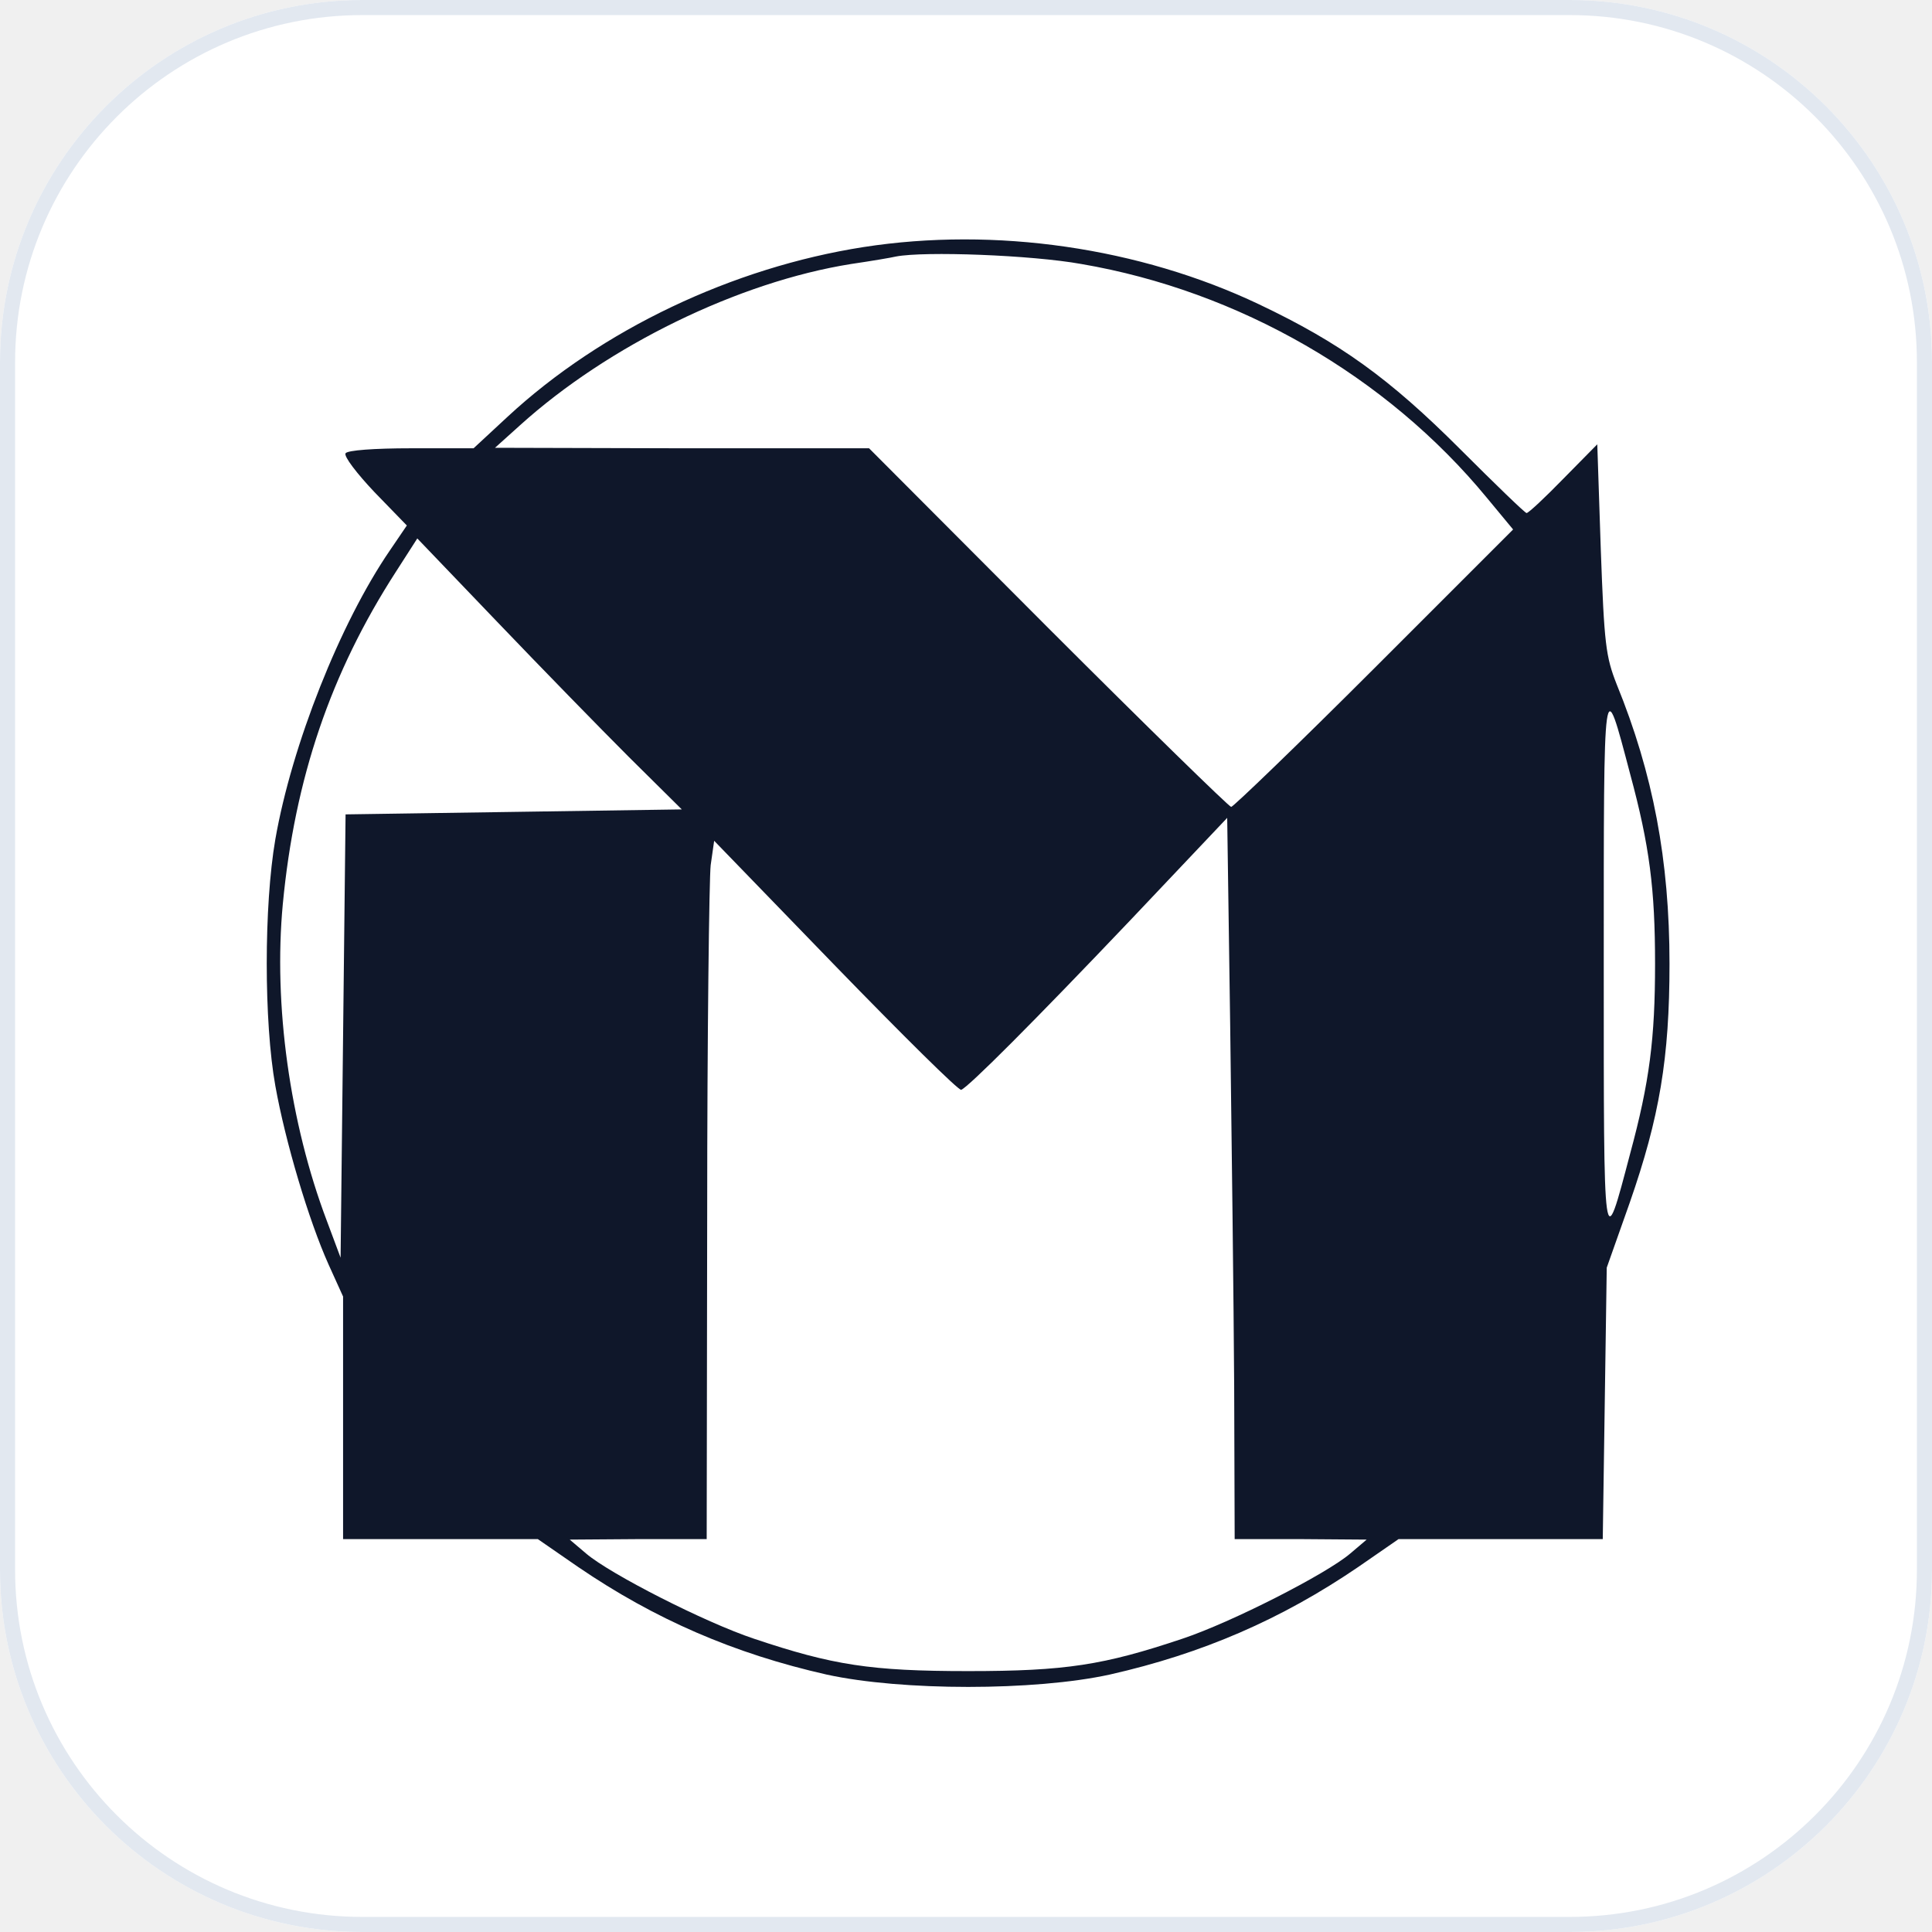
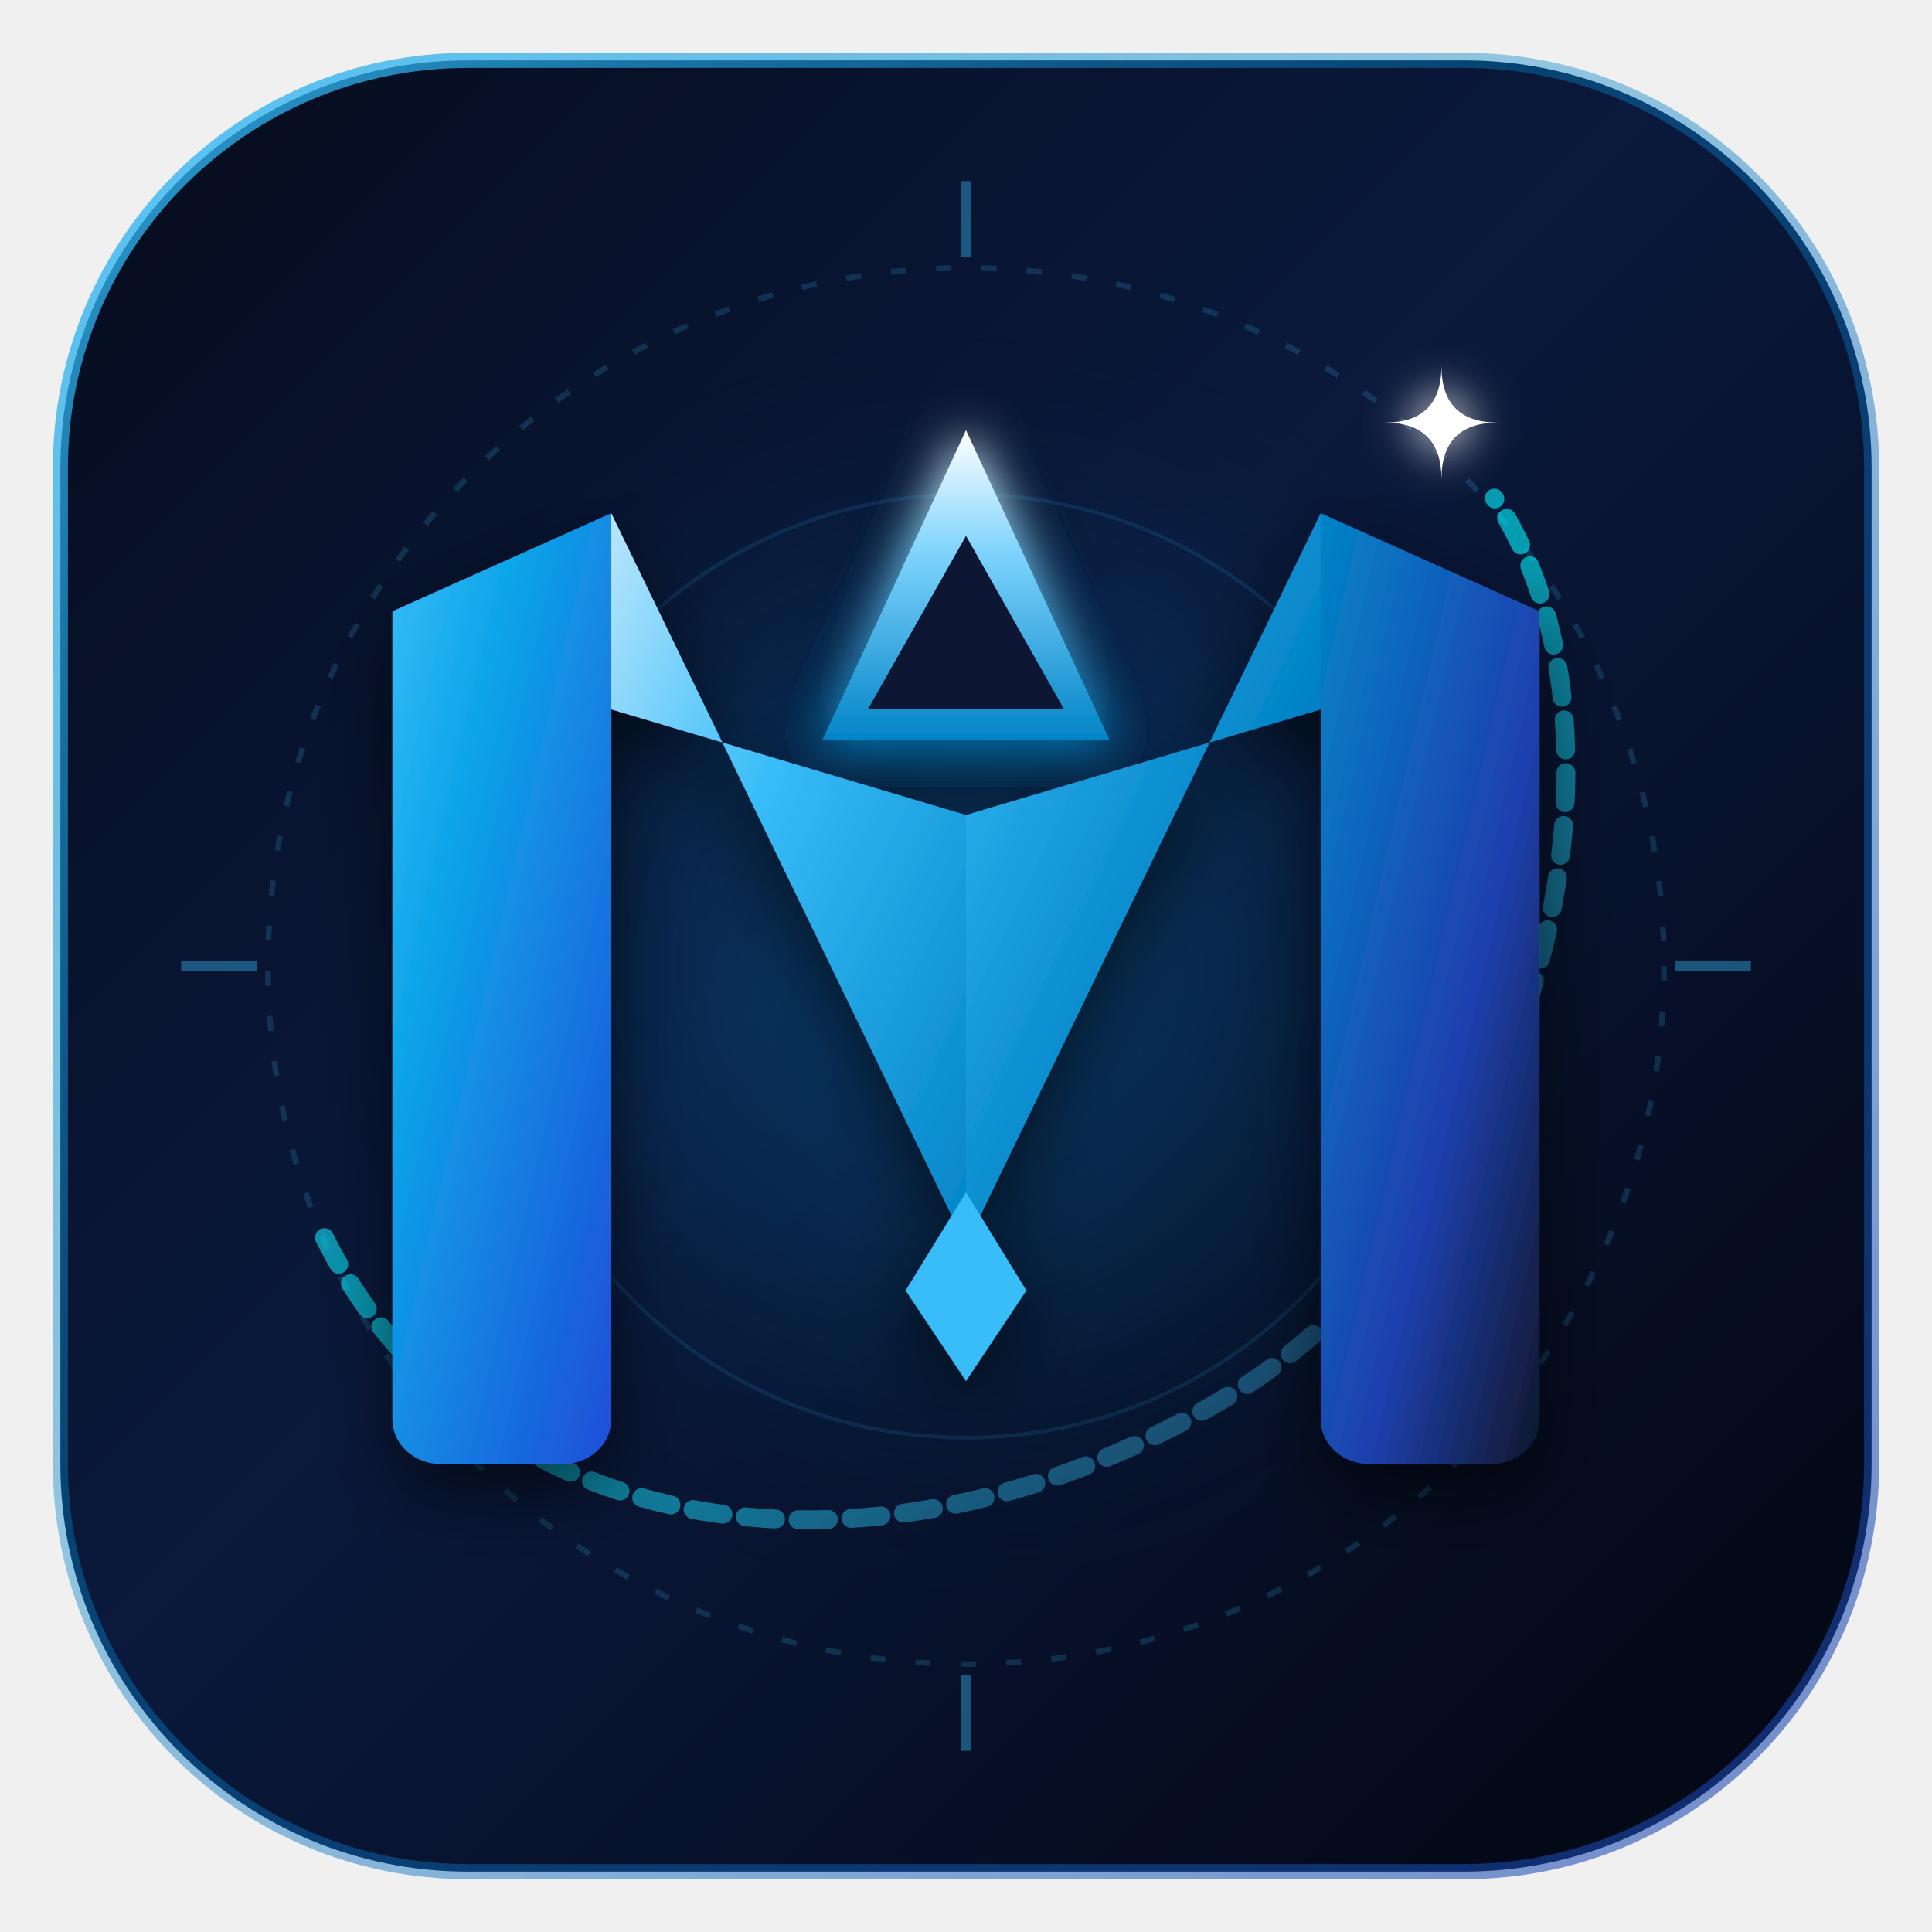
- <svg xmlns="http://www.w3.org/2000/svg" viewBox="0 0 512 512" preserveAspectRatio="xMidYMid meet">
-   <rect width="512" height="512" rx="96" fill="#ffffff" />
-   <rect width="508" height="508" x="2" y="2" rx="94" fill="none" stroke="#e2e8f0" stroke-width="4" />
-   <g transform="translate(50, 462) scale(0.132, -0.132)" fill="#0f172a" stroke="none">
-     <path d="M1355 3004 c-263 -41 -526 -166 -714 -340 l-69 -64 -125 0 c-75 0 -128 -4 -132 -10 -4 -6 23 -41 58 -78 l65 -67 -34 -50 c-100 -146 -197 -391 -230 -580 -23 -133 -23 -367 0 -495 20 -112 67 -270 107 -359 l29 -64 0 -243 0 -244 195 0 196 0 81 -56 c154 -105 313 -174 499 -216 151 -33 417 -33 568 0 186 42 345 111 499 216 l81 56 205 0 205 0 4 273 4 272 46 130 c60 172 80 291 80 480 0 208 -33 382 -106 561 -22 56 -25 80 -32 272 l-7 210 -68 -69 c-37 -38 -70 -69 -74 -69 -3 0 -63 58 -133 128 -143 143 -242 214 -404 291 -240 114 -530 156 -794 115z m437 -34 c316 -54 613 -225 814 -469 l53 -64 -279 -279 c-153 -153 -283 -278 -287 -278 -4 0 -170 162 -368 360 l-359 360 -376 0 -375 1 50 45 c177 160 439 288 665 324 41 6 82 13 90 15 57 11 272 3 372 -15z m-908 -990 l106 -105 -337 -5 -338 -5 -5 -445 -5 -445 -28 75 c-74 196 -107 433 -88 635 24 252 96 464 227 667 l43 67 160 -167 c88 -92 207 -214 265 -272z m2010 -34 c39 -144 50 -231 50 -381 0 -150 -11 -237 -50 -381 -54 -205 -53 -212 -53 381 0 593 -1 586 53 381z m-795 -1228 l1 -308 133 0 132 -1 -33 -28 c-48 -41 -238 -138 -337 -171 -158 -53 -234 -65 -430 -65 -196 0 -272 12 -430 65 -99 33 -289 130 -337 171 l-33 28 138 1 137 0 1 653 c0 358 4 674 7 700 l7 49 244 -252 c134 -138 247 -250 252 -248 15 6 144 135 339 340 l195 206 6 -417 c3 -229 7 -554 8 -723z" />
+ <svg xmlns="http://www.w3.org/2000/svg" viewBox="0 0 512 512" width="512" height="512" fill="none">
+   <defs>
+     <linearGradient id="bgGrad" x1="0%" y1="0%" x2="100%" y2="100%">
+       <stop offset="0%" stop-color="#060c1d" />
+       <stop offset="45%" stop-color="#0a193c" />
+       <stop offset="100%" stop-color="#030611" />
+     </linearGradient>
+     <linearGradient id="rimGrad" x1="0%" y1="0%" x2="100%" y2="100%">
+       <stop offset="0%" stop-color="#38bdf8" stop-opacity="0.85" />
+       <stop offset="40%" stop-color="#0284c7" stop-opacity="0.4" />
+       <stop offset="100%" stop-color="#1e40af" stop-opacity="0.6" />
+     </linearGradient>
+     <linearGradient id="stemLeft" x1="0%" y1="0%" x2="100%" y2="100%">
+       <stop offset="0%" stop-color="#38bdf8" />
+       <stop offset="30%" stop-color="#0ea5e9" />
+       <stop offset="100%" stop-color="#1d4ed8" />
+     </linearGradient>
+     <linearGradient id="stemRight" x1="0%" y1="0%" x2="100%" y2="100%">
+       <stop offset="0%" stop-color="#0284c7" />
+       <stop offset="60%" stop-color="#1e40af" />
+       <stop offset="100%" stop-color="#0f172a" />
+     </linearGradient>
+     <linearGradient id="diagLeft" x1="0%" y1="0%" x2="100%" y2="100%">
+       <stop offset="0%" stop-color="#bae6fd" />
+       <stop offset="40%" stop-color="#38bdf8" />
+       <stop offset="100%" stop-color="#0284c7" />
+     </linearGradient>
+     <linearGradient id="diagRight" x1="0%" y1="0%" x2="100%" y2="100%">
+       <stop offset="0%" stop-color="#38bdf8" />
+       <stop offset="60%" stop-color="#0284c7" />
+       <stop offset="100%" stop-color="#1e40af" />
+     </linearGradient>
+     <linearGradient id="deltaGrad" x1="0%" y1="0%" x2="0%" y2="100%">
+       <stop offset="0%" stop-color="#ffffff" />
+       <stop offset="40%" stop-color="#7dd3fc" />
+       <stop offset="100%" stop-color="#0284c7" />
+     </linearGradient>
+     <linearGradient id="orbitGrad" x1="0%" y1="0%" x2="100%" y2="100%">
+       <stop offset="0%" stop-color="#38bdf8" stop-opacity="0.85" />
+       <stop offset="50%" stop-color="#00f2fe" stop-opacity="0.95" />
+       <stop offset="100%" stop-color="#60a5fa" stop-opacity="0.25" />
+     </linearGradient>
+     <radialGradient id="auraGlow" cx="50%" cy="50%" r="50%">
+       <stop offset="0%" stop-color="#0284c7" stop-opacity="0.38" />
+       <stop offset="60%" stop-color="#0369a1" stop-opacity="0.12" />
+       <stop offset="100%" stop-color="#060c1d" stop-opacity="0" />
+     </radialGradient>
+     <filter id="mShadow" x="-10%" y="-10%" width="125%" height="125%">
+       <feDropShadow dx="0" dy="8" stdDeviation="10" flood-color="#000000" flood-opacity="0.6" />
+     </filter>
+     <filter id="coreGlow" x="-20%" y="-20%" width="140%" height="140%">
+       <feGaussianBlur stdDeviation="6" result="blur" />
+       <feMerge>
+         <feMergeNode in="blur" />
+         <feMergeNode in="SourceGraphic" />
+       </feMerge>
+     </filter>
+   </defs>
+   <rect x="16" y="16" width="480" height="480" rx="108" fill="url(#bgGrad)" />
+   <rect x="16" y="16" width="480" height="480" rx="108" stroke="url(#rimGrad)" stroke-width="4" />
+   <circle cx="256" cy="256" r="170" fill="url(#auraGlow)" />
+   <circle cx="256" cy="256" r="185" stroke="#38bdf8" stroke-width="1.5" stroke-dasharray="4 8" stroke-opacity="0.18" />
+   <circle cx="256" cy="256" r="125" stroke="#38bdf8" stroke-width="1" stroke-opacity="0.12" />
+   <line x1="256" y1="48" x2="256" y2="68" stroke="#38bdf8" stroke-width="2.5" stroke-opacity="0.4" />
+   <line x1="256" y1="444" x2="256" y2="464" stroke="#38bdf8" stroke-width="2.5" stroke-opacity="0.4" />
+   <line x1="48" y1="256" x2="68" y2="256" stroke="#38bdf8" stroke-width="2.5" stroke-opacity="0.4" />
+   <line x1="444" y1="256" x2="464" y2="256" stroke="#38bdf8" stroke-width="2.5" stroke-opacity="0.4" />
+   <path d="M 86 328 C 128 412, 238 426, 332 366 C 412 312, 436 192, 396 132" stroke="url(#orbitGrad)" stroke-width="5" stroke-linecap="round" fill="none" opacity="0.65" stroke-dasharray="8 6" />
+   <g filter="url(#mShadow)">
+     <path d="M 104 376 L 104 162 L 162 136 L 162 376 C 162 383, 156 388, 149 388 L 117 388 C 110 388, 104 383, 104 376 Z" fill="url(#stemLeft)" />
+     <path d="M 350 136 L 408 162 L 408 376 C 408 383, 402 388, 395 388 L 363 388 C 356 388, 350 383, 350 376 Z" fill="url(#stemRight)" />
+     <polygon points="162,136 256,330 256,216 162,188" fill="url(#diagLeft)" />
+     <polygon points="350,136 350,188 256,216 256,330" fill="url(#diagRight)" />
+     <g filter="url(#coreGlow)">
+       <polygon points="256,114 294,196 218,196" fill="url(#deltaGrad)" />
+       <polygon points="256,142 282,188 230,188" fill="#081432" />
+     </g>
+     <polygon points="256,316 272,342 256,366 240,342" fill="#38bdf8" />
+   </g>
+   <g transform="translate(382, 112)" filter="url(#coreGlow)">
+     <path d="M 0 -15 Q 0 0 15 0 Q 0 0 0 15 Q 0 0 -15 0 Q 0 0 0 -15 Z" fill="#ffffff" />
  </g>
</svg>
